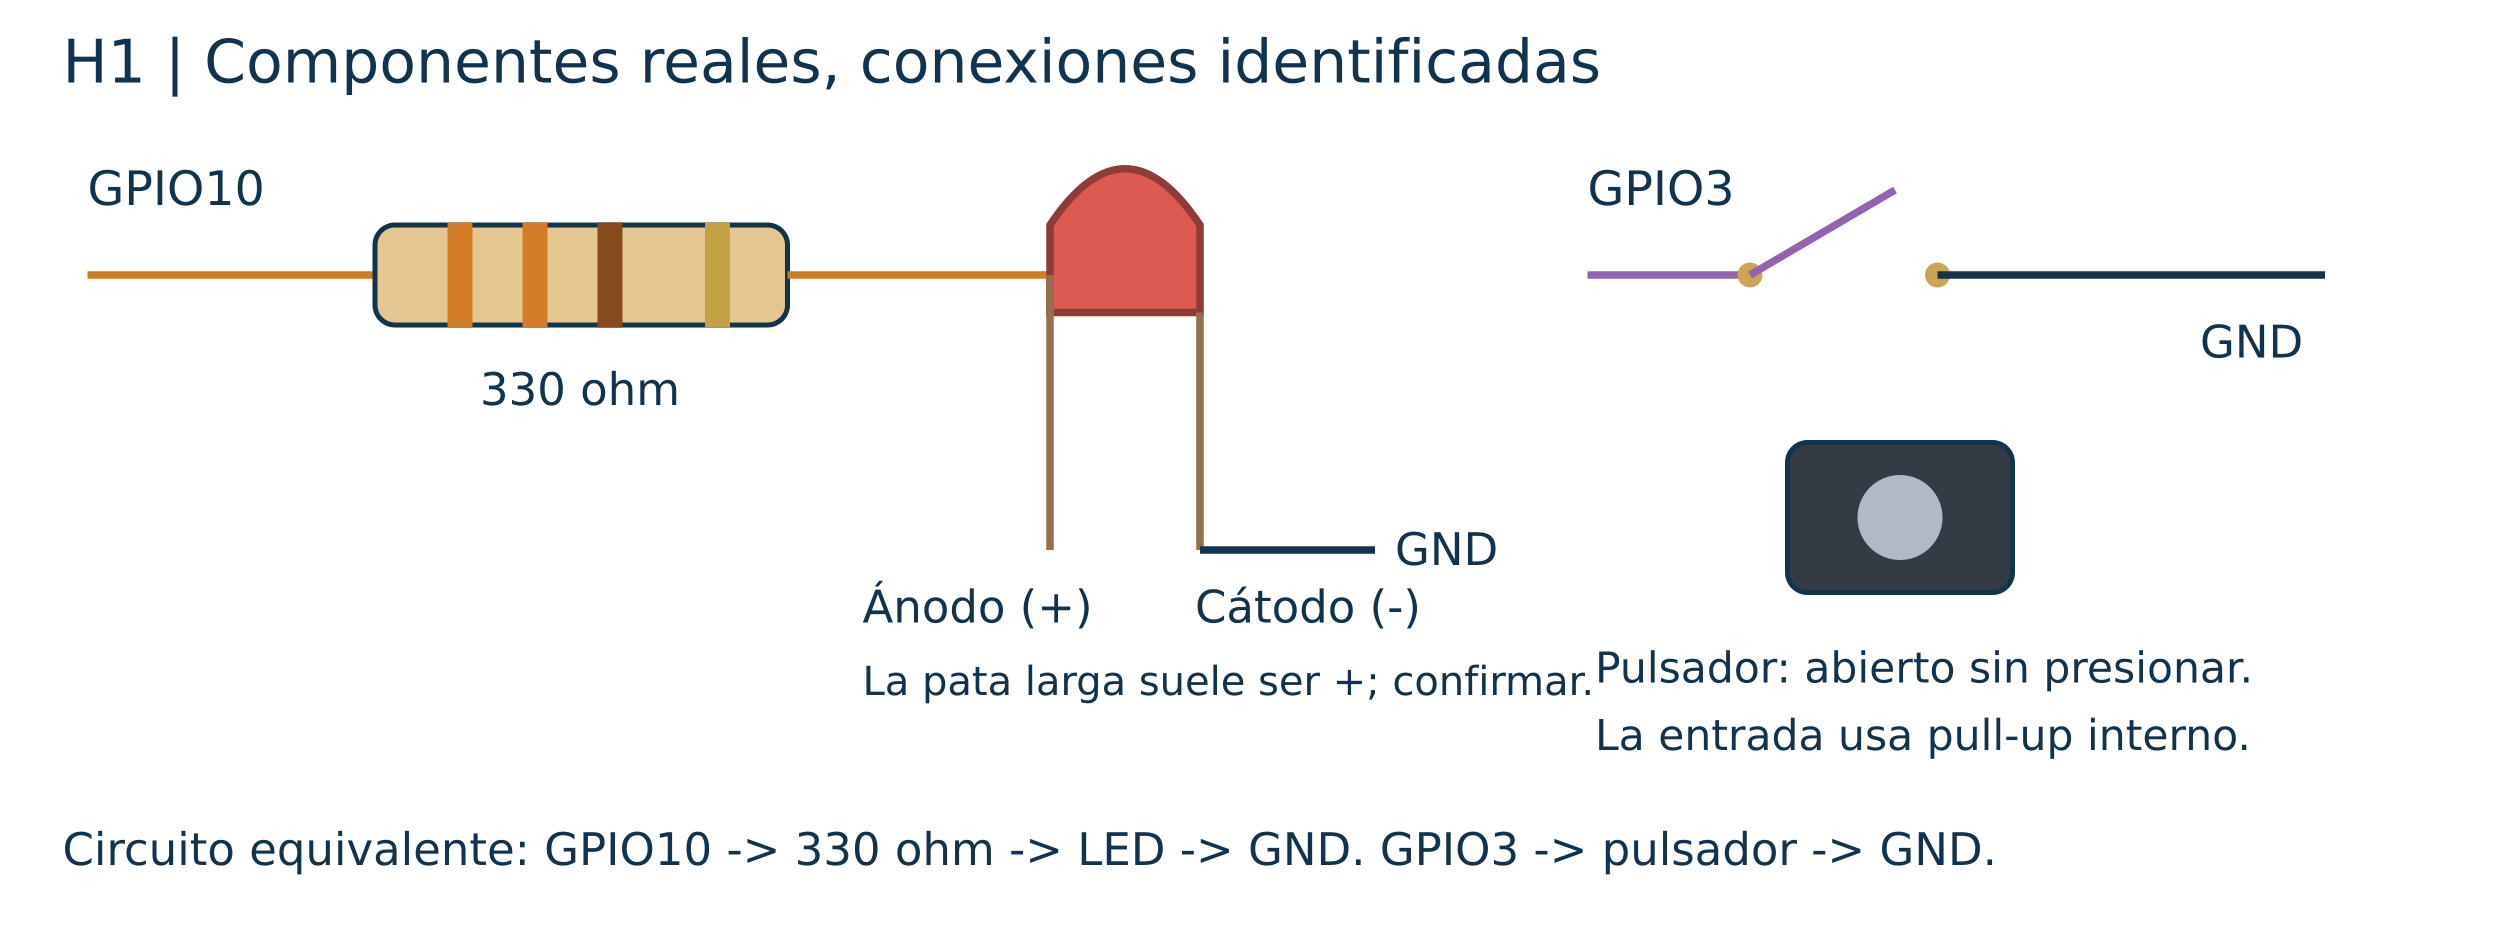
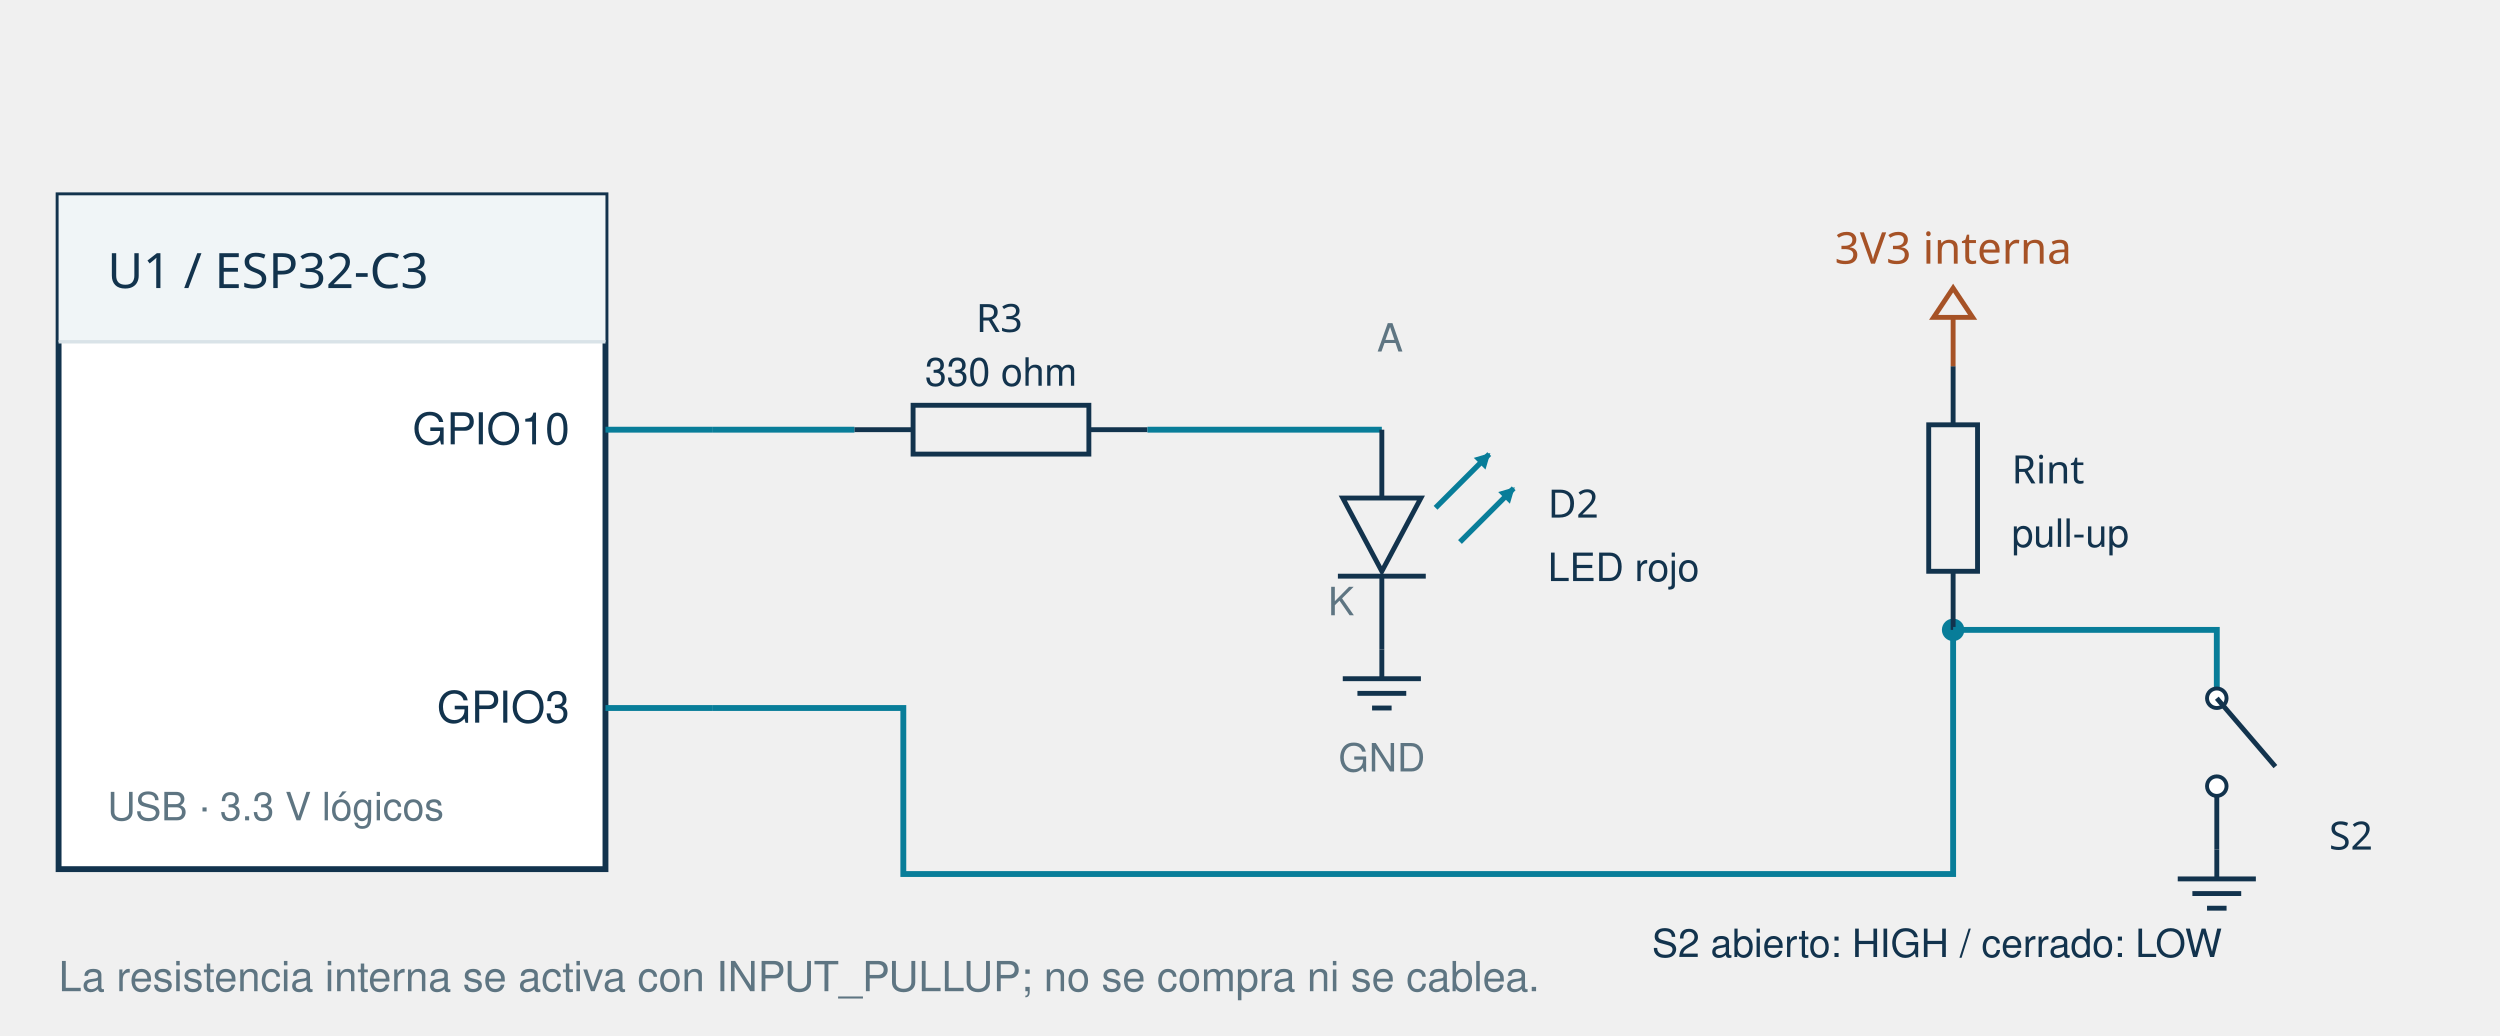
- <svg xmlns="http://www.w3.org/2000/svg" width="1000" height="370" viewBox="0 0 1000 370">
-   <rect width="100%" height="100%" fill="white" />
-   <text x="25" y="33" font-family="DejaVu Sans,sans-serif" font-size="24" fill="#12334d" text-anchor="start">H1 | Componentes reales, conexiones identificadas</text>
-   <text x="35" y="82" font-family="DejaVu Sans,sans-serif" font-size="19" fill="#12334d" text-anchor="start">GPIO10</text>
-   <line x1="35" y1="110" x2="150" y2="110" stroke="#d17b20" stroke-width="3" />
-   <rect x="150" y="90" width="165" height="40" rx="8" fill="#e3c78f" stroke="#12334d" stroke-width="2" />
-   <rect x="180" y="90" width="8" height="40" rx="0" fill="#d57c28" stroke="#d57c28" stroke-width="2" />
-   <rect x="210" y="90" width="8" height="40" rx="0" fill="#d57c28" stroke="#d57c28" stroke-width="2" />
-   <rect x="240" y="90" width="8" height="40" rx="0" fill="#854b1e" stroke="#854b1e" stroke-width="2" />
-   <rect x="283" y="90" width="8" height="40" rx="0" fill="#c2a245" stroke="#c2a245" stroke-width="2" />
-   <text x="232" y="162" font-family="DejaVu Sans,sans-serif" font-size="18" fill="#12334d" text-anchor="middle">330 ohm</text>
-   <line x1="315" y1="110" x2="420" y2="110" stroke="#d17b20" stroke-width="3" />
-   <path d="M 420 90 Q 450 45 480 90 L 480 125 L 420 125 Z" fill="#dc5a51" stroke="#8e3c37" stroke-width="3" />
-   <line x1="420" y1="110" x2="420" y2="220" stroke="#956f4b" stroke-width="3" />
-   <line x1="480" y1="125" x2="480" y2="220" stroke="#956f4b" stroke-width="3" />
-   <line x1="480" y1="220" x2="550" y2="220" stroke="#15334c" stroke-width="3" />
-   <text x="558" y="226" font-family="DejaVu Sans,sans-serif" font-size="18" fill="#12334d" text-anchor="start">GND</text>
-   <text x="345" y="249" font-family="DejaVu Sans,sans-serif" font-size="18" fill="#12334d" text-anchor="start">Ánodo (+)</text>
-   <text x="478" y="249" font-family="DejaVu Sans,sans-serif" font-size="18" fill="#12334d" text-anchor="start">Cátodo (-)</text>
-   <text x="345" y="278" font-family="DejaVu Sans,sans-serif" font-size="16" fill="#12334d" text-anchor="start">La pata larga suele ser +; confirmar.</text>
-   <text x="635" y="82" font-family="DejaVu Sans,sans-serif" font-size="19" fill="#12334d" text-anchor="start">GPIO3</text>
-   <line x1="635" y1="110" x2="700" y2="110" stroke="#9163b0" stroke-width="3" />
-   <circle cx="700" cy="110" r="5" fill="#cda552" />
-   <line x1="700" y1="110" x2="758" y2="76" stroke="#9163b0" stroke-width="3" />
-   <circle cx="775" cy="110" r="5" fill="#cda552" />
-   <line x1="775" y1="110" x2="930" y2="110" stroke="#15334c" stroke-width="3" />
-   <text x="880" y="143" font-family="DejaVu Sans,sans-serif" font-size="18" fill="#12334d" text-anchor="start">GND</text>
-   <rect x="715" y="177" width="90" height="60" rx="8" fill="#353b44" stroke="#12334d" stroke-width="2" />
-   <circle cx="760" cy="207" r="17" fill="#b1bac4" />
-   <text x="638" y="273" font-family="DejaVu Sans,sans-serif" font-size="17" fill="#12334d" text-anchor="start">Pulsador: abierto sin presionar.</text>
-   <text x="638" y="300" font-family="DejaVu Sans,sans-serif" font-size="17" fill="#12334d" text-anchor="start">La entrada usa pull-up interno.</text>
-   <text x="25" y="346" font-family="DejaVu Sans,sans-serif" font-size="18" fill="#12334d" text-anchor="start">Circuito equivalente: GPIO10 -&gt; 330 ohm -&gt; LED -&gt; GND. GPIO3 -&gt; pulsador -&gt; GND.</text>
+ <svg xmlns="http://www.w3.org/2000/svg" width="512" height="212" preserveAspectRatio="xMinYMin meet" viewBox="0 0 512 212" version="1.0" fill-rule="evenodd">
+   <clipPath id="clip">
+     <rect x="0" y="0" width="512" height="212" />
+   </clipPath>
+   <g id="group" transform="scale(1,-1) translate(0,-212)" style="clip-path: url(#clip)">
+     <g transform="">
+       <rect x="12" y="34" width="112" height="138" style="stroke: rgb(7%,20%,30%); stroke-linecap: butt; stroke-width: 1.2; fill: rgb(100%,100%,100%); fill-rule: evenodd;" />
+       <rect x="12" y="142" width="112" height="30" style="stroke: none; stroke-linecap: butt; stroke-width: 0.8; fill: rgb(94%,96%,97%); fill-rule: evenodd;" />
+       <path d="M 12,142 L 124,142 Z" style="stroke: rgb(85%,89%,91%); stroke-linecap: butt; stroke-width: 0.7;" />
+       <text x="22" y="153" style="font-family: Helvetica-Bold; font-size: 10px;fill: rgb(7%,20%,30%); stroke:none;" transform="translate(0,306) scale(1,-1)">U1 / ESP32-C3</text>
+       <text x="22" y="44" style="font-family: Helvetica; font-size: 8px;fill: rgb(37%,46%,51%); stroke:none;" transform="translate(0,88) scale(1,-1)">USB · 3.3 V lógicos</text>
+       <path d="M 124,124 L 146,124 Z" style="stroke: rgb(3%,49%,60%); stroke-linecap: butt; stroke-width: 1.2;" />
+       <text x="84.483" y="121" style="font-family: Helvetica; font-size: 9px;fill: rgb(7%,20%,30%); stroke:none;" transform="translate(0,242) scale(1,-1)">GPIO10</text>
+       <path d="M 124,67 L 146,67 Z" style="stroke: rgb(3%,49%,60%); stroke-linecap: butt; stroke-width: 1.2;" />
+       <text x="89.487" y="64" style="font-family: Helvetica; font-size: 9px;fill: rgb(7%,20%,30%); stroke:none;" transform="translate(0,128) scale(1,-1)">GPIO3</text>
+       <polyline points="146 124, 175 124" style="stroke: rgb(3%,49%,60%); stroke-linecap: butt; stroke-width: 1.2; fill: None; fill-rule: evenodd;" />
+       <path d="M 175,124 L 187,124 Z" style="stroke: rgb(7%,20%,30%); stroke-linecap: butt; stroke-width: 1;" />
+       <rect x="187" y="119" width="36" height="10" style="stroke: rgb(7%,20%,30%); stroke-linecap: butt; stroke-width: 1; fill: none; fill-rule: evenodd;" />
+       <path d="M 223,124 L 235,124 Z" style="stroke: rgb(7%,20%,30%); stroke-linecap: butt; stroke-width: 1;" />
+       <text x="199.888" y="144" style="font-family: Helvetica-Bold; font-size: 8px;fill: rgb(7%,20%,30%); stroke:none;" transform="translate(0,288) scale(1,-1)">R3</text>
+       <text x="189.436" y="133" style="font-family: Helvetica; font-size: 8px;fill: rgb(7%,20%,30%); stroke:none;" transform="translate(0,266) scale(1,-1)">330 ohm</text>
+       <polyline points="235 124, 283 124" style="stroke: rgb(3%,49%,60%); stroke-linecap: butt; stroke-width: 1.2; fill: None; fill-rule: evenodd;" />
+       <path d="M 283,124 L 283,110 Z" style="stroke: rgb(7%,20%,30%); stroke-linecap: butt; stroke-width: 1;" />
+       <polygon points="275 110, 291 110, 283 95" style="stroke: rgb(7%,20%,30%); stroke-linecap: butt; stroke-width: 1; fill: none; fill-rule: evenodd;" />
+       <path d="M 274,94 L 292,94 Z" style="stroke: rgb(7%,20%,30%); stroke-linecap: butt; stroke-width: 1;" />
+       <path d="M 283,94 L 283,79 Z" style="stroke: rgb(7%,20%,30%); stroke-linecap: butt; stroke-width: 1;" />
+       <path d="M 294,108 L 305,119 Z" style="stroke: rgb(3%,49%,60%); stroke-linecap: butt; stroke-width: 1.1;" />
+       <polygon points="305 119, 304.155 116.121, 302.121 118.155" style="stroke: rgb(3%,49%,60%); stroke-linecap: butt; stroke-width: 0.3; fill: rgb(3%,49%,60%); fill-rule: evenodd;" />
+       <path d="M 299,101 L 310,112 Z" style="stroke: rgb(3%,49%,60%); stroke-linecap: butt; stroke-width: 1.1;" />
+       <polygon points="310 112, 309.155 109.121, 307.121 111.155" style="stroke: rgb(3%,49%,60%); stroke-linecap: butt; stroke-width: 0.3; fill: rgb(3%,49%,60%); fill-rule: evenodd;" />
+       <text x="317" y="106" style="font-family: Helvetica-Bold; font-size: 8px;fill: rgb(7%,20%,30%); stroke:none;" transform="translate(0,212) scale(1,-1)">D2</text>
+       <text x="317" y="93" style="font-family: Helvetica; font-size: 8px;fill: rgb(7%,20%,30%); stroke:none;" transform="translate(0,186) scale(1,-1)">LED rojo</text>
+       <path d="M 283,79 L 283,73 Z" style="stroke: rgb(7%,20%,30%); stroke-linecap: butt; stroke-width: 1;" />
+       <path d="M 275,73 L 291,73 Z" style="stroke: rgb(7%,20%,30%); stroke-linecap: butt; stroke-width: 1;" />
+       <path d="M 278,70 L 288,70 Z" style="stroke: rgb(7%,20%,30%); stroke-linecap: butt; stroke-width: 1;" />
+       <path d="M 281,67 L 285,67 Z" style="stroke: rgb(7%,20%,30%); stroke-linecap: butt; stroke-width: 1;" />
+       <text x="274.112" y="54" style="font-family: Helvetica; font-size: 8px;fill: rgb(37%,46%,51%); stroke:none;" transform="translate(0,108) scale(1,-1)">GND</text>
+       <text x="282" y="140" style="font-family: Helvetica; font-size: 8px;fill: rgb(37%,46%,51%); stroke:none;" transform="translate(0,280) scale(1,-1)">A</text>
+       <text x="272" y="86" style="font-family: Helvetica; font-size: 8px;fill: rgb(37%,46%,51%); stroke:none;" transform="translate(0,172) scale(1,-1)">K</text>
+       <polyline points="146 67, 185 67, 185 33, 400 33, 400 83" style="stroke: rgb(3%,49%,60%); stroke-linecap: butt; stroke-width: 1.2; fill: None; fill-rule: evenodd;" />
+       <circle cx="400" cy="83" r="2.3" style="stroke: none; stroke-linecap: butt; stroke-width: 0.8; fill: rgb(3%,49%,60%); fill-rule: evenodd;" />
+       <path d="M 400,137 L 400,125 Z" style="stroke: rgb(7%,20%,30%); stroke-linecap: butt; stroke-width: 1;" />
+       <rect x="395" y="95" width="10" height="30" style="stroke: rgb(7%,20%,30%); stroke-linecap: butt; stroke-width: 1; fill: none; fill-rule: evenodd;" />
+       <path d="M 400,95 L 400,83 Z" style="stroke: rgb(7%,20%,30%); stroke-linecap: butt; stroke-width: 1;" />
+       <text x="412" y="113.0" style="font-family: Helvetica-Bold; font-size: 8px;fill: rgb(7%,20%,30%); stroke:none;" transform="translate(0,226) scale(1,-1)">Rint</text>
+       <text x="412" y="100.0" style="font-family: Helvetica; font-size: 8px;fill: rgb(7%,20%,30%); stroke:none;" transform="translate(0,200) scale(1,-1)">pull-up</text>
+       <path d="M 400,137 L 400,147 Z" style="stroke: rgb(65%,32%,15%); stroke-linecap: butt; stroke-width: 1;" />
+       <polygon points="396 147, 400 153, 404 147" style="stroke: rgb(65%,32%,15%); stroke-linecap: butt; stroke-width: 1; fill: none; fill-rule: evenodd;" />
+       <text x="375.74" y="158" style="font-family: Helvetica-Bold; font-size: 9px;fill: rgb(65%,32%,15%); stroke:none;" transform="translate(0,316) scale(1,-1)">3V3 interna</text>
+       <polyline points="400 83, 454 83, 454 71" style="stroke: rgb(3%,49%,60%); stroke-linecap: butt; stroke-width: 1.2; fill: None; fill-rule: evenodd;" />
+       <circle cx="454" cy="69" r="2" style="stroke: rgb(7%,20%,30%); stroke-linecap: butt; stroke-width: 0.8; fill: rgb(100%,100%,100%); fill-rule: evenodd;" />
+       <circle cx="454" cy="51" r="2" style="stroke: rgb(7%,20%,30%); stroke-linecap: butt; stroke-width: 0.8; fill: rgb(100%,100%,100%); fill-rule: evenodd;" />
+       <path d="M 454,69 L 466,55 Z" style="stroke: rgb(7%,20%,30%); stroke-linecap: butt; stroke-width: 1;" />
+       <path d="M 454,49 L 454,38 Z" style="stroke: rgb(7%,20%,30%); stroke-linecap: butt; stroke-width: 1;" />
+       <path d="M 454,38 L 454,32 Z" style="stroke: rgb(7%,20%,30%); stroke-linecap: butt; stroke-width: 1;" />
+       <path d="M 446,32 L 462,32 Z" style="stroke: rgb(7%,20%,30%); stroke-linecap: butt; stroke-width: 1;" />
+       <path d="M 449,29 L 459,29 Z" style="stroke: rgb(7%,20%,30%); stroke-linecap: butt; stroke-width: 1;" />
+       <path d="M 452,26 L 456,26 Z" style="stroke: rgb(7%,20%,30%); stroke-linecap: butt; stroke-width: 1;" />
+       <text x="477" y="38" style="font-family: Helvetica-Bold; font-size: 8px;fill: rgb(7%,20%,30%); stroke:none;" transform="translate(0,76) scale(1,-1)">S2</text>
+       <text x="338.312" y="16" style="font-family: Helvetica; font-size: 8px;fill: rgb(7%,20%,30%); stroke:none;" transform="translate(0,32) scale(1,-1)">S2 abierto: HIGH / cerrado: LOW</text>
+       <text x="12" y="9" style="font-family: Helvetica; font-size: 8.5px;fill: rgb(37%,46%,51%); stroke:none;" transform="translate(0,18) scale(1,-1)">La resistencia interna se activa con INPUT_PULLUP; no se compra ni se cablea.</text>
+     </g>
+   </g>
</svg>
